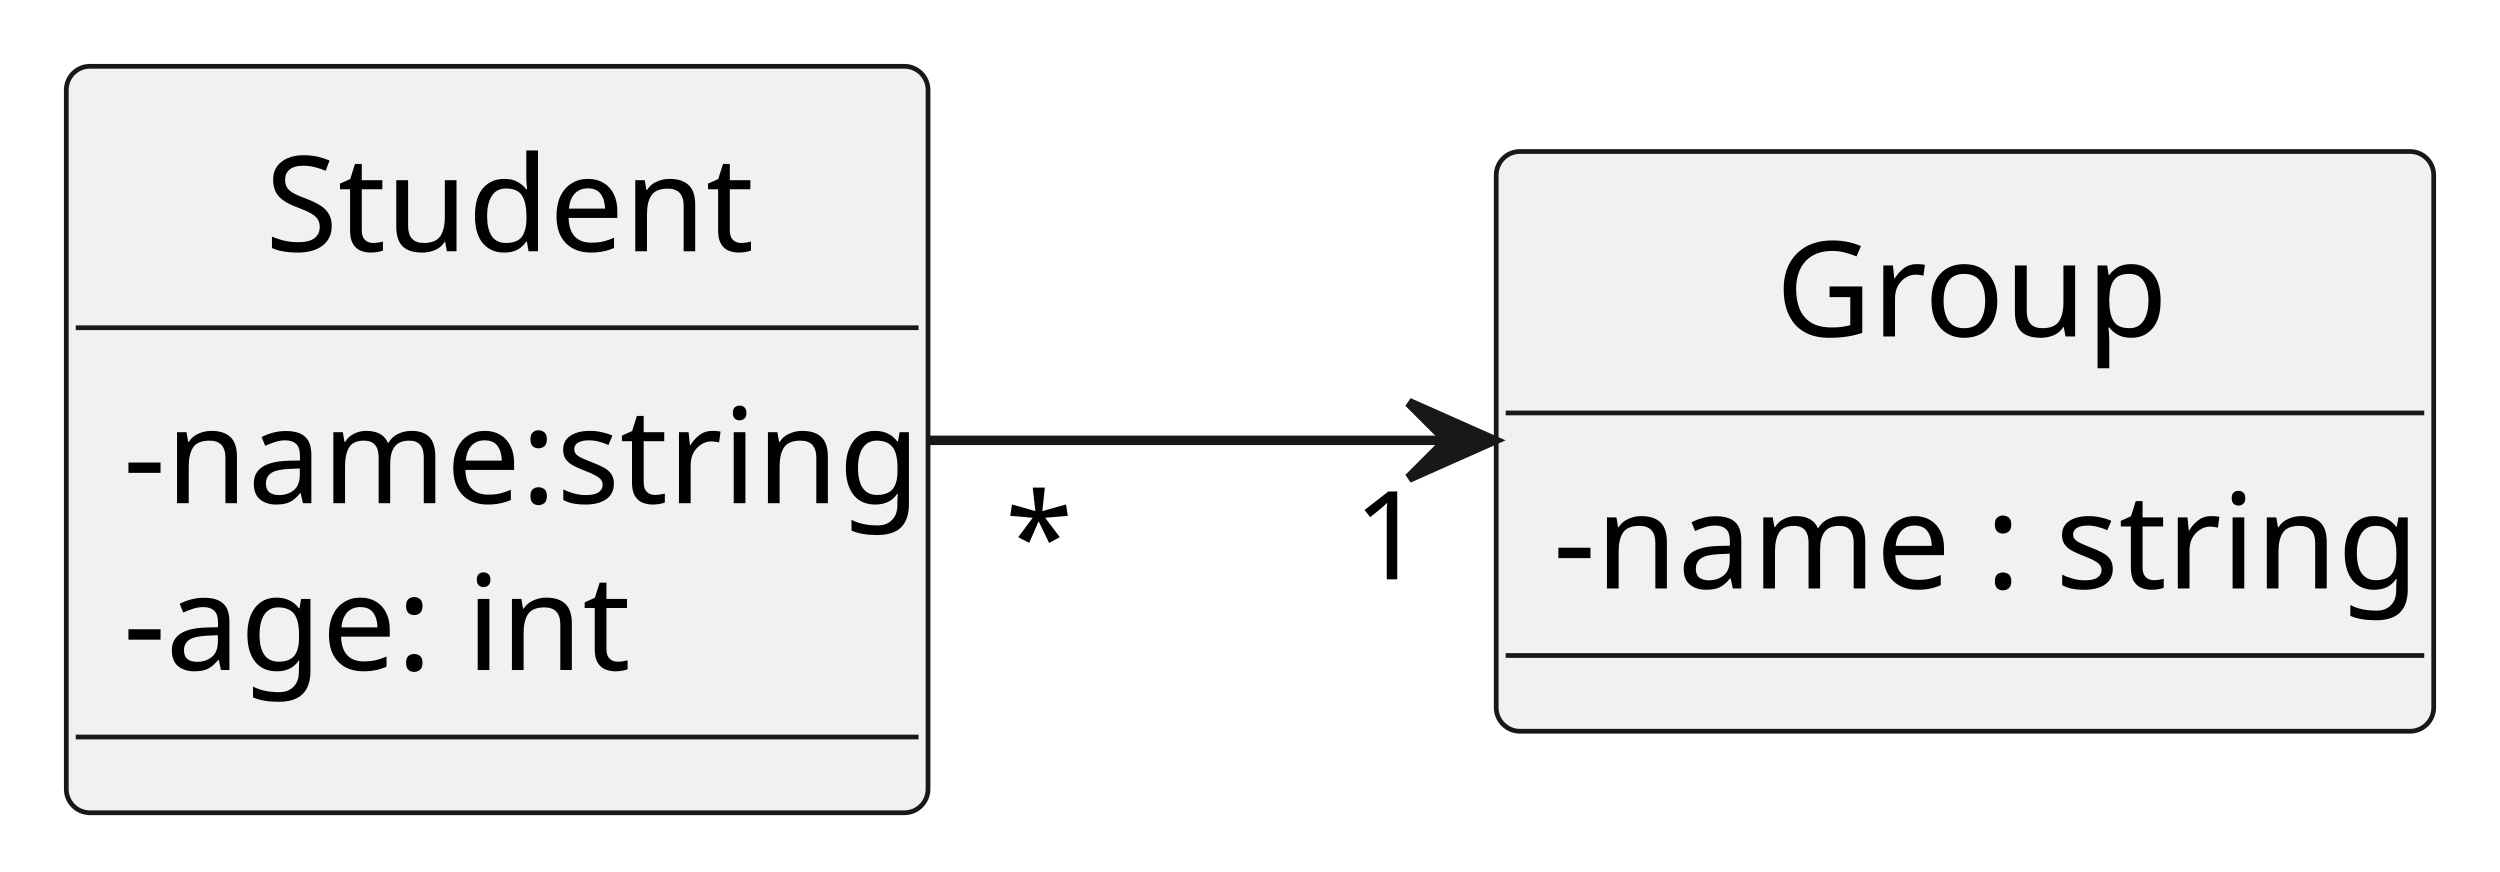
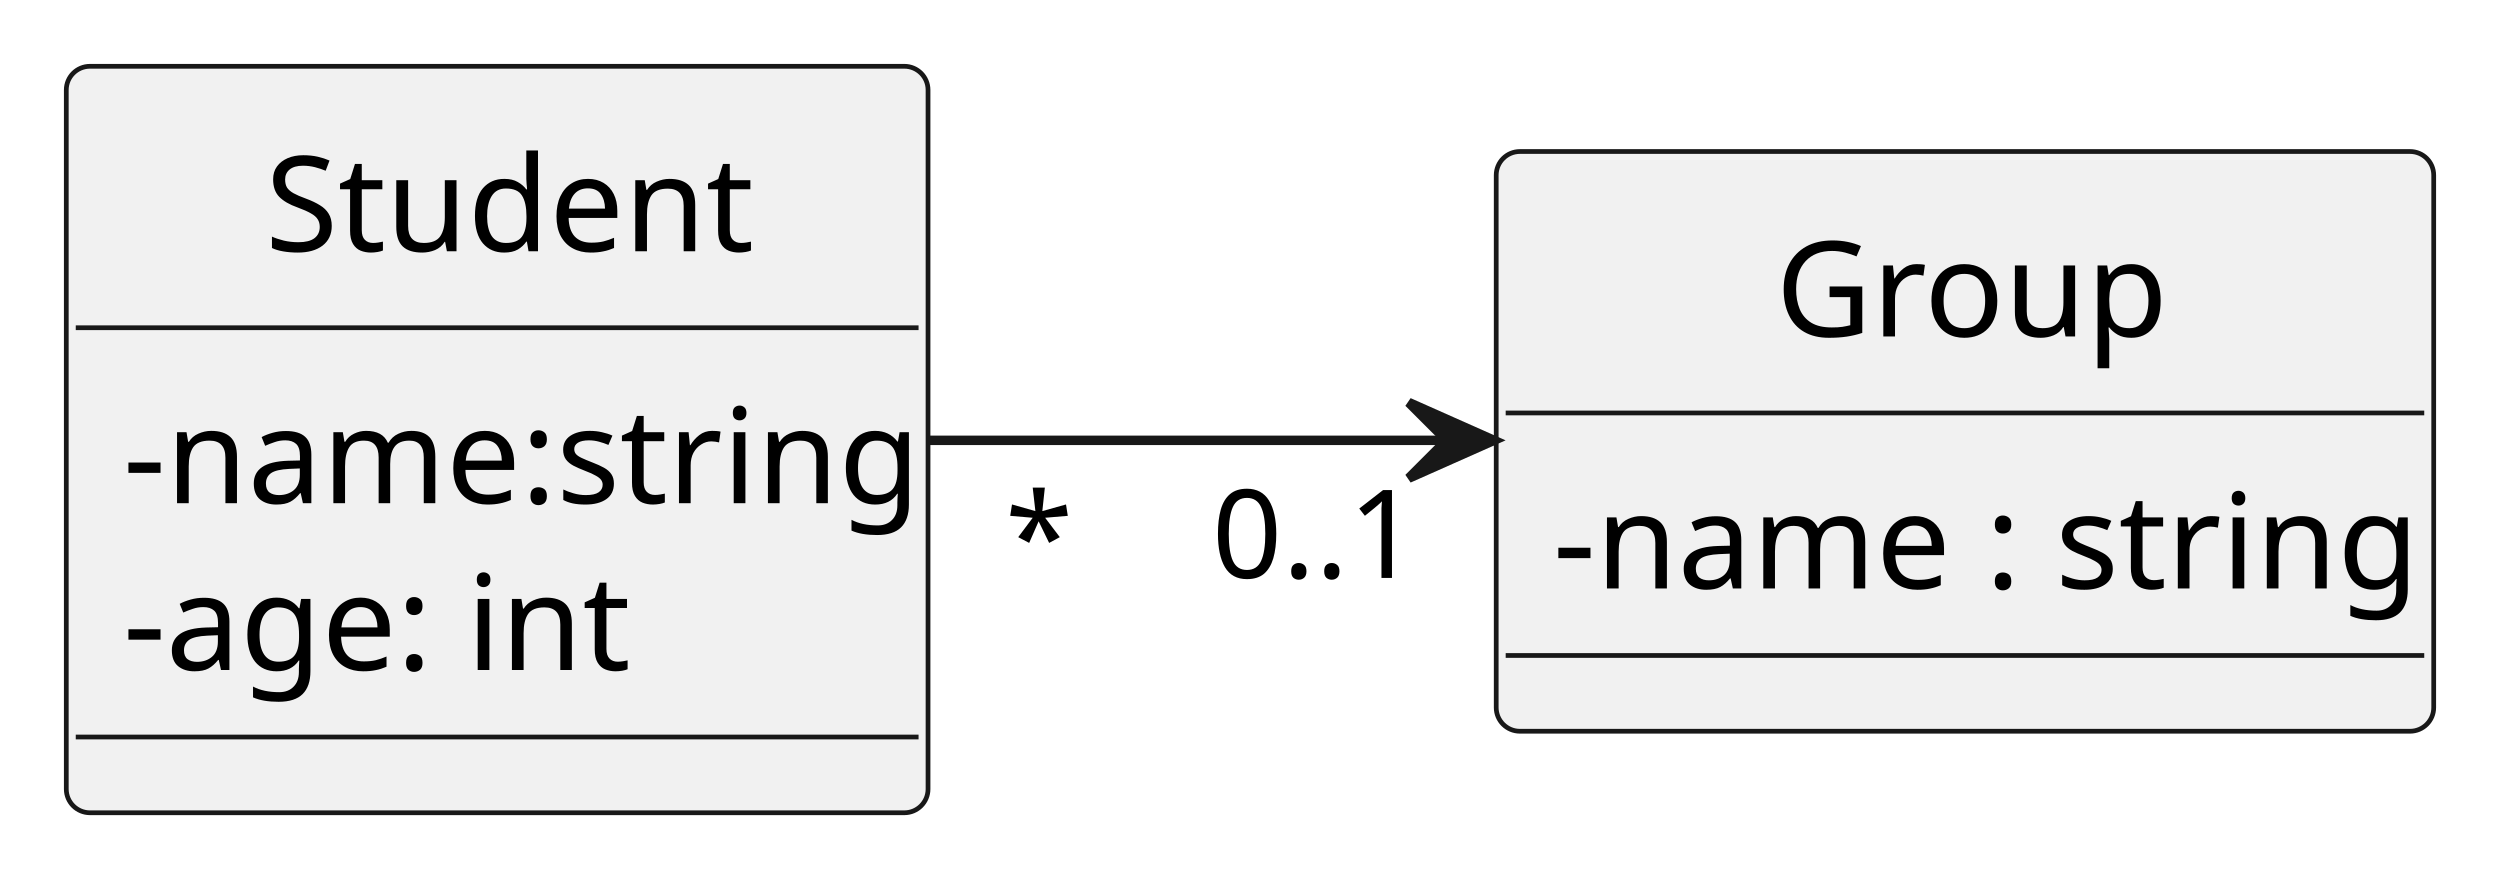
<svg xmlns="http://www.w3.org/2000/svg" contentStyleType="text/css" height="92px" preserveAspectRatio="none" style="width:264px;height:92px;background:#FFFFFF;" version="1.1" viewBox="0 0 264 92" width="264px" zoomAndPan="magnify">
  <defs />
  <g>
    <g id="elem_Student">
      <rect codeLine="4" fill="#F1F1F1" height="78.828" id="Student" rx="2.5" ry="2.5" style="stroke:#181818;stroke-width:0.5;" width="91" x="7" y="7" />
      <text fill="#000000" font-family="sans-serif" font-size="14" lengthAdjust="spacing" textLength="49" x="28" y="26.533">Student</text>
      <line style="stroke:#181818;stroke-width:0.5;" x1="8" x2="97" y1="34.609" y2="34.609" />
      <text fill="#000000" font-family="sans-serif" font-size="14" lengthAdjust="spacing" textLength="79" x="13" y="53.143">-name:string</text>
      <text fill="#000000" font-family="sans-serif" font-size="14" lengthAdjust="spacing" textLength="52" x="13" y="70.752">-age: int</text>
      <line style="stroke:#181818;stroke-width:0.5;" x1="8" x2="97" y1="77.828" y2="77.828" />
    </g>
    <g id="elem_Group">
      <rect codeLine="9" fill="#F1F1F1" height="61.219" id="Group" rx="2.5" ry="2.5" style="stroke:#181818;stroke-width:0.5;" width="99" x="158" y="16" />
      <text fill="#000000" font-family="sans-serif" font-size="14" lengthAdjust="spacing" textLength="40" x="187.5" y="35.533">Group</text>
      <line style="stroke:#181818;stroke-width:0.5;" x1="159" x2="256" y1="43.609" y2="43.609" />
      <text fill="#000000" font-family="sans-serif" font-size="14" lengthAdjust="spacing" textLength="87" x="164" y="62.143">-name : string</text>
      <line style="stroke:#181818;stroke-width:0.5;" x1="159" x2="256" y1="69.219" y2="69.219" />
    </g>
    <g id="link_Student_Group">
      <path codeLine="14" d="M98.17,46.5 C115.11,46.5 134.59,46.5 152.32,46.5 " fill="none" id="Student-to-Group" style="stroke:#181818;stroke-width:1.0;" />
      <polygon fill="#181818" points="157.76,46.5,148.76,42.5,152.76,46.5,148.76,50.5,157.76,46.5" style="stroke:#181818;stroke-width:1.0;" />
      <text fill="#000000" font-family="sans-serif" font-size="13" lengthAdjust="spacing" textLength="5" x="106.148" y="61.364">*</text>
-       <text fill="#000000" font-family="sans-serif" font-size="13" lengthAdjust="spacing" textLength="7" x="142.94" y="61.18">1</text>
+       <text fill="#000000" font-family="sans-serif" font-size="13" lengthAdjust="spacing" textLength="22" x="127.978" y="61.029">0..1</text>
    </g>
  </g>
</svg>
